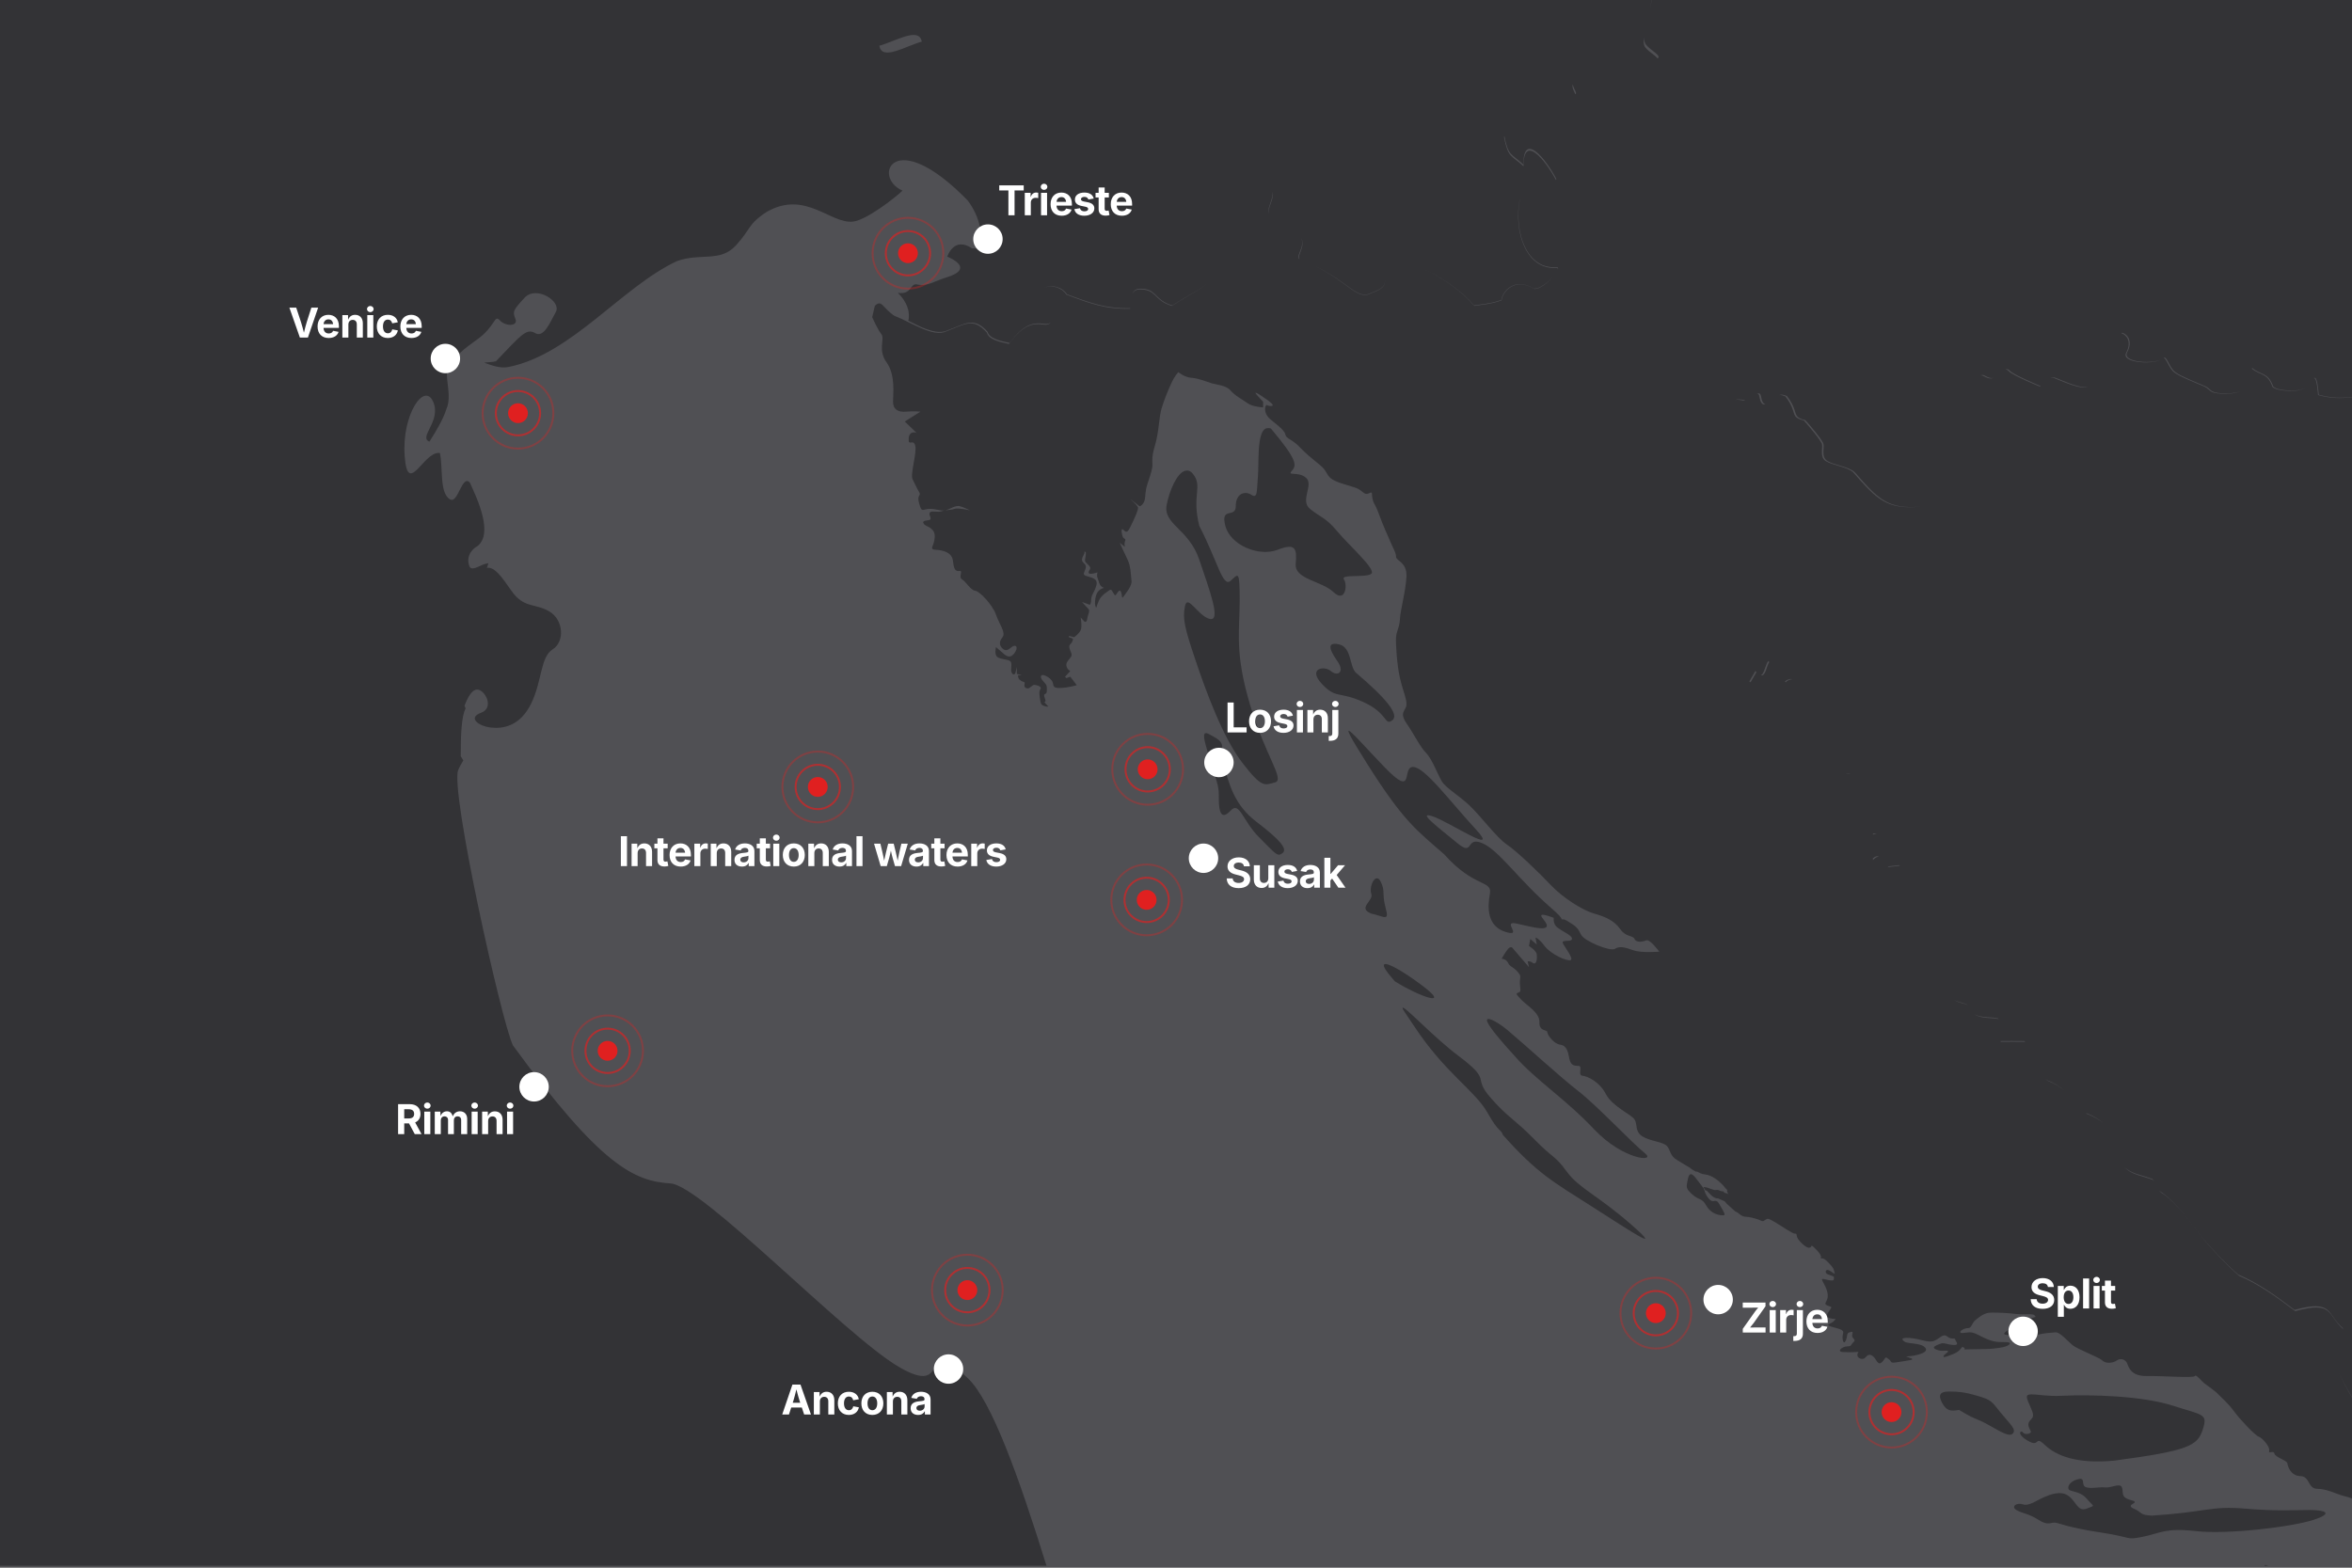
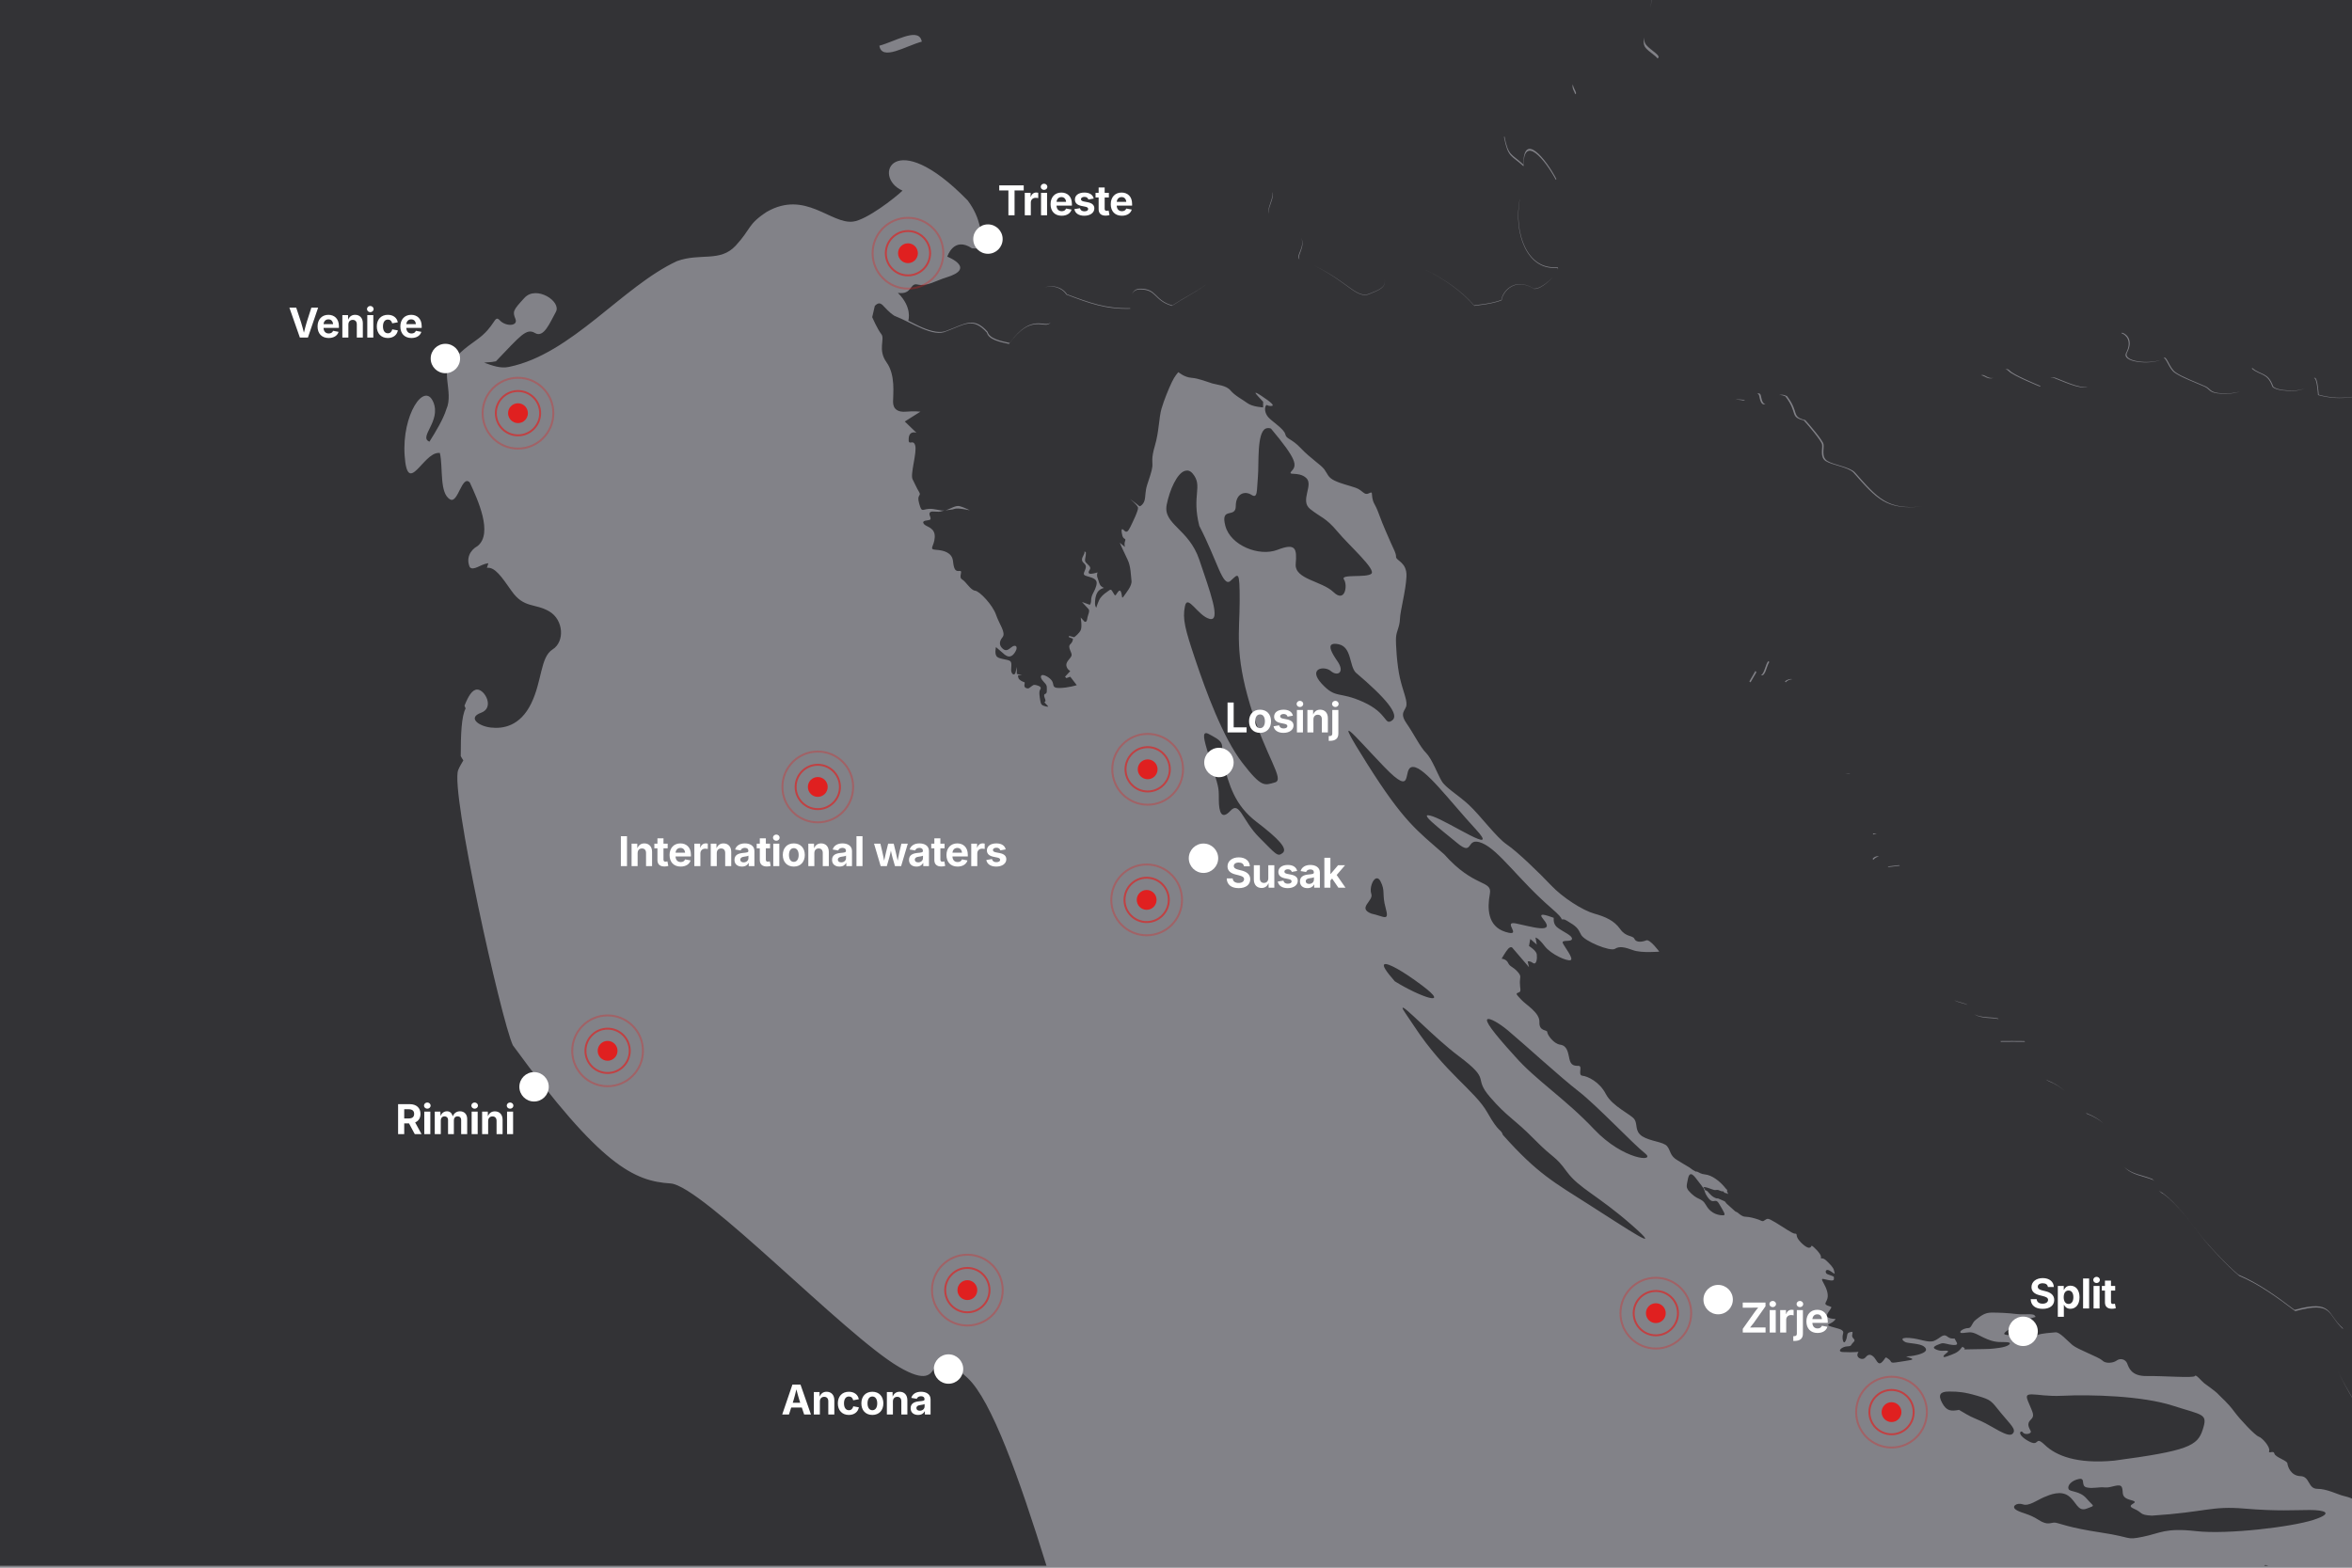
<svg xmlns="http://www.w3.org/2000/svg" width="1200" height="800">
  <g fill="none" fill-rule="evenodd">
-     <path fill="#505054" d="M0 0h1200v800H0z" />
+     <path fill="#828288" d="M0 0h1200v800H0z" />
    <path d="M1155.755 798.625c.351 0 .854.14 1.526.375h-2.034c.137-.24.304-.375.508-.375ZM842.565 0a65.67 65.67 0 0 1-.42 3.956c.198-1.323.375-2.637.512-3.956H1200v202.519c-5.8.774-10.666.587-16.982-1.093 0 0-.5-8.634-1.993-8.634-.158 0-.295.07-.425.194h.006l.063-.004c1.494 0 1.997 8.619 1.997 8.619 6.443 1.708 11.38 1.87 17.334 1.046v510.294c-2.252-3.757-4.446-7.652-6.354-11.683l-.542-1.167.204.459c1.965 4.362 4.29 8.565 6.693 12.611v51.612c-1.18-.602-2.68-1.016-4.358-1.42-3.174-.763-8.361-3.598-13.298-3.598-4.936 0-3.707-6.337-8.643-6.475-4.936-.127-6.521-4.95-6.65-6.476-.116-1.526-6.178-3.127-6.648-5.036-.47-1.918-3.247.47-2.66-1.44.588-1.907-3.437-6.559-5.318-7.194-1.881-.636-9.342-8.5-12.633-12.951-3.291-4.452-6.334-6.855-7.979-8.635-1.645-1.78-6.02-4.738-7.314-5.756-1.293-1.017-4.184-4.742-4.654-3.597-.47 1.146-16.608-.138-24.6 0-7.993.127-9.15-4.44-9.974-6.476-.823-2.035-3.438-2.839-5.319-1.439-1.88 1.389-5.786 1.653-7.314 0l-.096-.096c-1.846-1.707-12.544-5.573-15.196-7.818-2.703-2.29-6.528-6.732-8.644-6.476-2.115.253-7.075.421-9.308 1.439-2.233 1.006-4.573.635-5.984 0-.351-.161-.557.161-.664 0-.705 1.273-2.612.138-7.314 0-4.535-.123-2.794-1.15-.87-2.709l.206-.169c1.998-1.653 2.851 1.27 5.32 0 2.457-1.273-1.294-2.707 0-3.598 1.292-.89 4.647-1.607 8.643-2.878-.351-.041-.451-.488-.664-.718-1.058-1.13-5.195-.21-9.309-.718-4.113-.511-8.871-.719-12.632-.719-3.762 0-5.746 1.945-7.979 3.598-2.234 1.653-2.108 4.317-3.99 4.317-1.88 0-4.342 1.395-3.989 2.157.353.774 1.951.138 4.655 0 2.703-.127 4.606 1.69 9.308 3.598 4.701 1.909 7.035 1.183 9.973 1.439 2.939.255.83 2.242-3.989 2.878-4.819.626-4.012.58-13.298.718-4.062.046-4.441.161-4.654 0 .17-.129.353-.58 0-.718-1.41-.511-.349-1.19-1.994.718s-3.593 2.454-6.649 3.598c-3.053 1.145-1.958-.548-.664-1.44 1.294-.879 1.528-1.438 0-1.438s-2.85.426-5.319-.719c-2.468-1.144 1.015-2.242 2.66-2.878 1.645-.637 3.475.58 6.648.719 3.17.127.899-1.86.664-2.878s-1.756.34-3.989-1.44c-2.233-1.784-3.593.887-6.649 2.158s-7.108-1.057-12.633-1.439c-5.52-.386-3.404 1.522-1.994 2.157 1.411.636 7.31.631 9.309 2.158 1.998 1.526 1.612 3.046-3.324 4.317-4.937 1.278-7.516.295-3.99 1.439 3.526 1.146.088 1.266-5.319 2.157-5.404.89-3.204.088-5.319-1.439-2.116-1.525-1.091-.85-3.324 1.44-2.234 2.289-2.89-1.479-4.655-2.879-1.762-1.4-2.812-.681-3.989.719-1.175 1.4-4.117.34-3.99-1.44.118-1.78 1.57-1.577-.663-1.438-2.233.115-3.24.138-6.649 0-3.411-.128-.71-2.74 1.994-2.879 2.703-.124 1.68-.63 3.325-2.157 1.648-1.525-1.018-1.818-.664-3.597.353-1.783.434-1.948-1.33-1.44-1.762.51-.82 1.901-1.994 4.318-1.16 2.416-2.035-1.31-1.33-3.598.705-2.29-2.34-2.453-5.984-3.597-3.643-1.147-.315-1.225 1.33-2.879 1.648-1.646.71-.676-1.994-1.439-2.703-.763-1.294-2.408 0-4.317 1.292-1.906.668-1.266-1.33-2.157-1.998-.89-.588-1.436 0-3.598.59-2.162-.35-4.989-1.994-7.914-1.646-2.927-.632-2.075 2.66-1.44 3.289.636 2.531-.547 2.659-1.438.117-.884-3.402-1.14-3.99-2.158-.587-1.015.074-2.627 2.66-.718 2.588 1.912 1.566.682 1.33-.718-.235-1.4-2.108-3.257-3.989-5.037-1.88-1.78-3.013-.548-2.66-1.439.353-.89-.973-2.874-3.324-5.036-2.35-2.162-.895-.139-2.66 0-1.763.127-5.28-3.51-5.983-5.037-.707-1.527-.037-2.157-1.33-2.157-1.293 0-5.507-3.085-9.974-5.756-4.466-2.669-3.868-1.863-5.984-.719-.714.39-1.682-.405-2.66-.718-1.914-.615-4.158-1.347-6.648-1.44-1.467-.048-2.568-.982-3.99-2.157-.374-.25-.985-.38-1.33-.718-1.316-1.231-2.773-2.5-3.989-3.597-.489-.297-.787-1.172-1.33-1.44-1.012-.5-2.192-.904-3.324-1.439-.168-.069-.494.093-.664 0-2.024-.521-3.405-2.133-4.654-3.597-.717-.603-1.107-.4-1.33-.718-.106-.136.064-.627 0-.719-.043-.092-.674.07-.664 0-.043-.055 0-.718 0-.718s.515.069.664 0c1.45.196 3.003 1 4.654 1.439.62.184 1.528-.092 1.994 0 .673.2 1.415.534 1.994.718.198.016.451-.046.664 0 .287.14.451.557.664.719.409.181 1.398.237 1.994.718-.328-.352-.377-1.006-.664-1.44-.106-.278.228-.36 0-.717-.223-.35-.443-.512-.664-.719-2.901-3.789-7.21-6.91-10.638-7.195-1.874-.156-2.83-.92-3.99-1.439-.19-.115-.472.115-.663 0-1.267-.651-2.078-1.167-3.325-2.157-2.137-1.204-4.652-2.836-5.984-3.598-3.995-2.29-3.438-4.906-5.319-7.195-1.88-2.289-8.636-2.493-12.633-5.036-3.996-2.544-2.344-6.09-3.989-8.634-1.645-2.544-11.336-6.592-14.627-12.952-3.291-6.36-9.383-9.098-11.968-9.353-2.586-.255.357-5.037-1.994-5.037-2.352 0-3.95-.29-4.655-3.597-.705-3.307-1.128-6.687-4.654-7.195-3.526-.51-6.649-5.205-6.649-6.476 0-1.272-4.225-.203-3.989-5.037.235-4.833-6.722-8.713-9.308-11.512-2.586-2.798-2.975-3.088-1.33-3.597 1.643-.509.664-1.984.664-5.037 0-3.052 1.02-3.212-1.33-5.756-2.351-2.544-3.714-2.282-4.655-4.317-.94-2.042-3.324-2.157-3.324-2.157s2.15-3.764 3.324-5.037c1.13-1.222 1.93-.758 1.99-.72l.004.002 8.644 10.073-.664-2.878.012-.008c.105-.062.9-.454 2.647.726 1.888 1.272 2.23-2.282 1.994-4.317-.22-1.912-3.547-4.041-3.949-4.292l-.04-.025.664-3.597 3.325 2.878-.664-3.598c.116.007 1.521.179 4.641 4.315 3.291 4.324 11.653 7.957 13.298 7.195 1.645-.763-3.05-6.599-3.99-8.634-.94-2.042 4.418-.378 4.655-2.158.235-1.78-4.258-3.467-7.314-5.756-2.037-1.526-2.08-3.627-1.994-5.036-3.798-1.343-8.468-3.03-5.32.718 6.65 7.912-6.648 3.596-13.962 2.157-7.313-1.439 3.99 7.196-5.319 4.318-9.308-2.879-9.308-12.232-7.978-19.427s-7.979-2.878-23.271-20.147c-13.963-12.23-20.612-16.548-39.229-46.048-18.616-29.5-7.313-15.11 8.644 1.44 15.957 16.548 8.644 0 14.627 0 5.985 0 18.617 17.267 31.915 31.658 13.298 14.39-13.298-3.598-21.941-6.476-8.644-2.878 3.99 6.476 12.633 13.67 8.643 7.196 3.989-3.597 12.633 0 8.643 3.598 18.616 18.708 35.238 33.098 4.155 3.599 5.426 5.16 5.32 5.756 1.018.414.697-.44 2.659.718 5.171 3.053 5.669 3.888 7.314 7.195 1.645 3.307 14.936 8.722 17.287 7.195 2.35-1.528 5.077-.808 9.308.719 4.231 1.526 13.298.718 13.298.718s-4.768-6.518-6.65-5.756c-1.88.762-5.043 1.317-5.983-.718-.94-2.035-4.258-.712-7.314-5.037-3.056-4.324-7.42-6.261-13.297-7.914-5.877-1.654-16.065-8.158-21.942-14.39-5.876-6.233-17.317-17.305-22.606-20.866-5.289-3.562-13.522-14.804-19.281-20.146-5.76-5.343-11.848-8.67-13.963-12.232-2.116-3.561-4.923-11.338-7.979-14.39-3.056-3.053-6.094-9.514-9.973-15.11-3.879-5.597-.234-6.428 0-9.354.235-2.925-1.796-7.056-3.324-13.67-1.518-6.614-2.23-17.686-1.994-20.866.234-3.18 1.866-5.283 1.994-9.354.117-4.07 2.97-14.208 3.324-21.585.353-7.377-5.319-8.038-5.319-10.073s-1.131-3.634-2.66-7.195c-1.528-3.562-3.75-8.285-5.983-14.39-2.233-6.105-2.62-4.862-3.325-7.915-.702-3.062.357-4.022-1.994-2.878-2.35 1.145-3.005-1.607-6.649-2.878-3.643-1.272-7.112-1.944-10.638-3.597-3.525-1.654-3.555-3.34-5.319-5.757-1.763-2.416-7.031-5.577-11.968-10.792s-7.391-4.524-7.979-7.195c-.587-2.671-6.762-6.472-8.643-8.634-1.881-2.163-1.917-4.612-1.33-5.756.587-1.156.309 0 2.66 0 2.35 0-.07-1.984-4.655-5.037-4.58-3.051-3.287-1.4-1.994 0 1.244 1.348 2.559 2.769 2.654 2.872l.006.006v2.878s-5.393-.249-7.979-2.157c-2.585-1.908-6.41-3.805-8.643-6.476-2.234-2.67-6.723-2.833-9.309-3.597-2.585-.765-6.994-2.623-10.638-2.878-3.643-.255-6.649-2.879-6.649-2.879l-.067.067c-.327.336-1.806 1.94-3.257 4.97-1.646 3.434-4.025 9.219-5.32 13.67-1.293 4.452-1.247 11.693-3.324 18.708-2.079 7.015-1.08 8.364-1.33 10.793-.249 2.428-1.578 5.936-2.66 9.353-1.08 3.418-.748 5.847-1.33 7.915-.582 2.067-2.327 3.237-2.659 2.878-.332-.36-4.654-3.598-4.654-3.598l.005.004c.207.175 3.45 2.913 3.945 4.194l.04.12c.332 1.259-2.743 7.554-3.99 10.072-1.247 2.52-1.994 2.878-3.324 1.44-1.328-1.44-1.247.72-.664 2.877.58 2.158 2.079 1.08 1.33 2.878-.35.84-.236 2.072-.043 2.743l.043.135-2.66-2.157.028.063c.267.606 2.406 5.456 3.962 8.571 1.662 3.328 1.662 8.185 1.994 10.793.332 2.608-2.825 6.206-3.99 7.914-1.16 1.714-.666-.449-1.33-2.157-.663-1.708-1.495-.27-2.66 1.44-.286.427-.448.02-.663 0-.343-.572-.956-1.617-1.33-2.158-.749-1.08-1.33-.182-2.66.718-1.33.9-3.074 2.247-3.989 4.317-.915 2.069-1.33 3.598-1.33 3.598s-.664-.54-.664-2.158c0-1.619.166-3.958 1.33-5.756 1.083-1.674 3.031-2.1 3.295-2.152l.016-.003h-.022c-.086-.006-.36-.084-1.142-.616l-.153-.105c-1.16-.81-1.33-2.608-1.994-4.317-.666-1.708 0-2.878 0-2.878s-1.828.627-3.324.719c-1.492.09-1.579-.808-.664-2.158.917-1.348-.996-2.428-1.994-3.597-.996-1.17 0-2.249 0-5.037 0-.416-.579-.357-.664-.718.083 1.889-1.33 2.698-1.33 4.317 0 1.62 1.994 1.979 1.994 3.597 0 1.62-1.828 3.6-.664 4.318 1.164.718 3.74.898 5.32 2.157 1.576 1.26.58 3.508 0 5.036-.582 1.53-1.995 3.148-1.995 5.757 0 1.221-.434 1.866-.628 2.113l-.036.044-3.989-1.44 3.325 3.598c.912.99-.415 3.06-.664 5.037-.243 1.91-1.257 1.473-1.327 1.44h-.003l-1.994-2.158s.832 4.677 0 6.475c-.776 1.68-3 3.358-3.293 3.574l-.032.024-2.66-.719v.719l1.995.718s.249 1.35-1.33 2.878c-1.583 1.529 1.079 4.317.664 5.756-.417 1.44-2.909 3.06-2.66 5.037.24 1.904 1.862 2.807 1.986 2.874l.008.004-2.66 2.878.665.718 1.993-.718 3.325 4.317s-4.322 1.347-8.644 1.439c-4.32.09-2.742-1.62-3.989-3.598-1.246-1.977-4.57-3.506-5.319-2.878-.75.63-.332 1.89 1.33 3.598 1.664 1.709 1.33 2.25 1.33 4.317 0 2.065-1.16 1.167-1.33 2.157-.166.99.664 2.07.664 2.878 0 .76-.584.727-.657.72l-.007-.001 1.994 2.157c.048.06.29.417-1.33 0-1.745-.45-2.328-.72-2.66-2.878-.334-2.158-.832-4.586 0-5.756.834-1.167-.58-1.798-1.994-2.157-1.412-.362-1.578-.09-2.66.718-1.08.81-1.412 1.257-2.659.718-1.199-.515-.706-2.034-.666-2.15l.002-.007v-.718s-1.744-.54-2.659-1.44c-.87-.856-.683-2.048-.665-2.15l.001-.007h1.994l-2.66-.718v-3.598c-.065.663-.472 2.006-.663 2.878-.25 1.08-1.29 1.527-1.994 0-.707-1.526.51-4.738-.664-5.756-1.176-1.015-5.004-.884-6.65-2.157-1.596-1.237-.715-4.83-.665-5.028l.002-.009 3.333 2.877c3.291 3.31 5.238 1.825 6.65-.719 1.413-2.542-.114-3.684-1.995-2.157-1.88 1.526-3.01 2.245-4.654.718-1.647-1.526-1.881-3.467 0-5.756 1.88-2.29-1.68-6.679-3.325-11.512-1.645-4.833-8.287-11.976-10.638-12.232-2.35-.254-4.533-4.485-6.648-5.756-2.116-1.272.785-4.572-1.33-4.317-2.116.254-2.855-.712-3.325-5.036-.47-4.327-4.647-5.5-8.643-5.756-3.994-.255-.9-1.643-.664-6.476.235-4.834-4.145-5.205-5.32-6.476-1.178-1.27-.591-1.904 1.995-2.157 2.585-.254.193-2.326.664-3.597.47-1.271 2.303-.719 4.654-.719.886 0 1.88-.414 2.96-.648l.364-.07-.324.057c-2.297.314-5.146-1.118-8.32-.775-3.323.36-3.323 1.798-4.653-2.878-1.33-4.677 1.33-3.6 0-5.757-1.33-2.158-1.995-3.957-3.325-6.475s2.328-13.67 1.33-17.268c-.997-3.598-3.656.72-3.324-3.598.326-4.234 3.85-2.931 3.985-2.88l.004.002-5.984-5.756 7.979-5.037s-3.325-.359-7.314 0c-3.99.36-6.649-1.079-6.649-5.036s1.33-13.67-3.324-20.146c-4.654-6.476-.666-11.872-2.66-14.39-1.953-2.466-4.543-8.381-4.65-8.627l-.004-.008 1.33-5.756c3.579-3.617 4.097 1.22 9.973 5.037 8.97 3.476 19.81 11.253 26.596 7.913 9.173-3.385 13.496-7.36 20.611.719.94 3.561 6.602 4.738 11.303 5.756 11.713-16.43 18.36-6.843 21.216-10.98-3.008 3.067-9.582-5.19-20.862 10.451-4.692-1.004-10.343-2.165-11.281-5.68-7.102-7.97-11.418-4.048-20.573-.708-3.387 1.648-7.939.516-12.61-1.42-2.47-1.023-4.787-2.336-7.3-3.55l.004-.01c.101-.307 2.134-6.837-5.313-14.187 7.418 1.101 5.951-5.2 9.955-4.26 4.96 1.166 9.471-2.015 14.6-3.549 15.925-4.764.663-10.648.663-10.648s3.225-10.569 12.609-4.26c2.366.155 4.512.213 6.45.18-2.31-8.62-1.728-15.25-8.638-24.601-37.913-38.882-49.037-11.88-33.26-5.027-4.154 3.957-18.369 14.964-25.257 15.8-11.366 1.378-24.298-16.187-43.919-5.027-9.977 6.48-7.943 8.64-15.925 17.281-7.982 8.642-17.97 3.58-29.943 7.9-27.936 12.96-53.837 47.518-85.764 53.999-4.315.944-8.497-.686-12.649-2.153 2.248-.38 3.085-.067 6.014-.717 12.45-12.935 15.466-17.103 19.947-14.409 4.483 2.696 7.63-5.382 10.617-10.772 2.99-5.391-9.99-13.695-15.966-7.227-5.975 6.468-6.139 7.045-4.645 10.818 1.494 3.763-4.975 3.95-7.963.716-2.988-3.234-2.025 3.048-11.985 10.054-5.478 3.854-12.008 8.93-11.28 11.536-7.982 2.16-.032 15.105-4.023 23.746-1.53 4.97-5.155 11.03-8.626 16.563-5.737-2.32 6.042-10.405 1.989-20.154-4.482-10.78-16.134 6.314-14.64 27.335 1.494 21.021 9.326-1.437 17.294-1.437.375 0 .362.023.662 0 1.747 7.397-.378 20.667 5.308 23.746 3.991 2.16 6.004-12.94 9.995-8.619 3.99 8.64 11.963 25.883 3.981 32.364-3.991 2.167-5.977 6.497-3.981 10.817 1.866 2.024 5.483-1.514 9.207-1.992l.248-.027-.744 2.334c4.092-.508 7.5 4.578 12.607 11.85 6.304 8.976 11.944 6.105 19.243 10.413 7.295 4.31 7.962 15.442 1.658 19.391-6.304 3.95-5.309 16.16-10.949 27.65-5.64 11.496-14.266 12.926-20.57 12.21-6.304-.72-11.944-5.027-4.977-7.541 6.972-2.514 1.992-11.85-1.989-11.85-2.594.001-4.608 3.62-6.349 7.955l-.12.304.58 1.393c-2.1 3.941-2.488 13.045-2.488 24.329.391.847.891 1.423 1.328 2.155-.835 1.525-1.972 3.231-2.655 5.027-3.99 10.801 21.925 127.4 27.911 140.361 45.003 61.689 61.991 69.338 80.456 70.517 16.128 1.031 88.77 77.27 116.37 93.544 28.256 16.66 9.27-18.016 35.21 5.746 12.145 11.27 26.301 50.964 40.227 95.789L0 799V0h842.565Zm222.1 759.047c3.325.719 5.985-.359 9.31 0 3.324.36 7.645-2.518 8.643 0 .998 2.519-.998 5.037 4.654 6.476 5.651 1.439-3.657 2.16 1.33 4.317 4.986 2.159 2.66 3.238 9.308 3.598 27.593-1.8 30.253-5.037 47.207-3.598 16.955 1.437 25.93.718 33.244.718h.22c7.205.03 12.636 1.475 1.774 5.037-10.97 3.599-43.882 7.554-59.84 5.756-15.956-1.798-18.284 1.078-27.26 2.878-8.976 1.8-4.654.36-21.276-2.157-16.622-2.519-20.944-4.678-23.27-5.037-2.328-.36-3.658 1.798-8.644-1.439-4.987-3.238-8.311-3.238-11.303-5.036-2.992-1.799.332-3.958 3.324-2.879 2.992 1.08 7.314-2.158 10.638-3.597 3.325-1.437 8.644-3.598 12.633-.718 3.99 2.878 4.654 8.273 9.308 6.475 4.655-1.798 3.656-.719 0-5.036-3.657-4.319-8.644-3.239-9.308-5.037-.664-1.798 1.661-4.318 5.32-5.038 3.657-.718.663 3.599 3.989 4.317Zm-27.924-47.487c2.867 0 7.979 1.077 15.292.718 14.628-.72 40.89 0 56.516 5.037 15.624 5.036 17.952 3.957 15.292 12.232-2.66 8.274-7.314 10.792-45.212 15.829-18.95 1.798-29.588-2.518-35.24-7.915-5.65-5.394-2.326 1.44-8.643-2.157-6.316-3.599-3.657-5.756-2.66-4.317.998 1.439 4.654.72 3.99-.719-.666-1.439-2.327-3.598 0-5.756 2.328-2.158.997-3.597-1.33-9.353-1.164-2.88-.873-3.598 1.995-3.6Zm-42.013-1.437.535.002c3.551.016 6.903.194 13.552 2.156 7.314 2.158 6.981 2.518 11.968 8.634 4.986 6.116 8.311 8.635 5.984 10.792-2.327 2.159-10.306-3.957-15.957-6.475-5.652-2.519-4.654-1.8-11.303-5.756-3.99.72-6.317.72-8.644-3.598-2.327-4.317-.665-5.756 3.325-5.755h.54Zm106.913-102.495.09.121c.44.572 1.096 1.117 2.154 1.626 7.69 5.65 13.755 14.645 19.282 21.585 2.82 3.816 13.17 15.058 19.282 20.146 9.64 3.996 19.155 10.78 28.59 17.988 19.443-5.337 16.286 1.734 24.34 9.118l-.008-.08-.05-.362c-8.398-7.455-4.959-14.72-24.64-9.337-9.45-7.195-18.98-13.966-28.637-17.955-6.121-5.079-16.487-16.301-19.313-20.11-5.536-6.927-11.61-15.905-19.313-21.546-.79-.38-1.357-.778-1.777-1.194Zm-357.45-68.749c17.287 12.951 6.981 10.433 15.957 20.866s11.968 10.792 22.606 21.585c10.638 10.792 10.306 7.914 16.622 16.549 6.317 8.634 15.625 11.872 33.245 27.34 17.62 15.47-2.66 1.8-21.277-10.072s-26.927-16.19-44.547-35.975c-1.33-3.598-1.662-.36-7.979-11.513-6.316-11.152-21.608-20.146-37.233-43.89-3.905-5.936-6.027-8.644-5.985-9.353.11-2.125 15.626 14.75 28.59 24.463Zm122.339 64.036c1.055 1.406 2.055 2.575 2.66 3.598.633 1.072.377 2.017 1.995 4.317 3.158 4.498 3.822-.18 5.984 3.597 2.164 3.779 3.655 5.756 1.993 5.756-1.662 0-5.983-.36-8.643-5.036-2.66-4.677-4.155-1.799-9.308-7.915-.668-1.439-.998-1.259 0-5.756.997-4.498 3.158-1.439 5.319 1.44Zm217.206-7.496.077.085c3.848 4.245 9.589 4.517 14.753 6.675.243.188.457.377.645.565a5.98 5.98 0 0 0-1.12-1.104c-4.987-2.077-10.51-2.405-14.355-6.221Zm-314.28-69.491c8.976 7.555 26.596 23.744 35.904 30.939 9.309 7.195 27.926 26.981 33.91 31.658 5.983 4.677-10.971 3.597-25.931-12.232-14.96-15.829-29.92-25.182-40.558-37.414-11.635-12.771-14.918-17.717-13.963-18.707.956-.99 6.15 1.978 10.638 5.756Zm294.854 42.029.347.406c3.796 1.48 6.486 3.081 8.482 4.89-1.964-1.927-4.648-3.62-8.522-5.175l-.307-.121Zm-20.409-17.086.075.07c.35.314.801.603 1.4.873 3.058 1.191 5.792 2.95 8.291 5.005-2.651-2.248-5.565-4.177-8.854-5.453a6.367 6.367 0 0 1-.912-.495Zm-23.728-19.615.624-.015c-.013.273-.022.427-.022.427 3.625-.115 8.839 0 12.633 0l-.226-.001-.356-.41c-3.8 0-9.022-.116-12.653 0Zm-12.738-13.639.122.083c3.418 2.272 8.893 1.552 12.045 2.312l-.032-.089-.062-.158c-2.907-.947-8.432-.136-12.073-2.148Zm-10.297-7.2.143.094c1.754 1.106 4.876 1.519 6.519 2.299-1.209-.968-4.564-1.344-6.662-2.394Zm-271.564-7.515c15.292 11.515-1.33 5.758-13.962-2.157-4.738-5.397-6.262-8.02-5.32-8.635 1.572-1.026 9.725 3.597 19.282 10.792Zm-21.276-53.242c2.66 5.036.665 6.475 2.66 13.67 1.994 7.196-.665 4.318-7.314 2.879-7.314-2.879 1.33-6.476 0-10.074-.998-2.698.665-7.645 2.66-7.914.664-.09 1.33.18 1.994 1.439Zm264.595-8.178-5.769.69c.103.077.208.147.318.207l.166.083 5.73-.687a8.312 8.312 0 0 0-.445-.293Zm-13.39-3.438.127.82c1.251-1.279 2.202-1.72 2.975-1.655l.073.009c-.795-.475-1.782-.391-3.176.826ZM618.527 375.55c6.649 3.597 4.655 4.317 5.319 12.95 3.324 12.232 5.984 22.305 17.287 30.94 11.303 8.633 15.957 13.671 13.297 15.829-2.659 2.157-3.324.718-11.967-7.915-8.644-8.634-9.974-18.707-14.628-13.67-4.598 4.975-5.951.82-5.983-5.523l-.001-.933c-.005-5.741-.15-5.542-3.99-18.008-2.99-9.713-4.716-14.806-2.659-15.11.686-.1 1.663.54 3.325 1.44Zm337.101 49.845v.519c.748-.366 1.371-.469 1.909-.387l-.034-.017c-.522-.26-1.128-.334-1.875-.115ZM608.555 241.722c5.318 6.476-.664 10.793 3.324 26.622 9.308 17.987 11.968 31.658 15.957 28.06 3.99-3.597 4.654-5.756 4.654 10.074 0 15.829-2.66 26.621 5.32 53.243 7.978 26.622 17.951 38.134 12.632 39.573-5.319 1.44-6.649 2.878-16.622-10.073-9.973-12.951-18.617-36.695-23.936-52.524-5.319-15.83-6.649-20.866-5.319-27.341 1.33-6.476 6.649 5.036 12.633 6.475 5.984 1.44 0-14.39-5.319-30.22-5.32-15.828-18.616-17.987-16.622-28.06 1.495-7.555 5.287-16.087 9.308-17.268 1.34-.394 2.66-.18 3.99 1.439ZM941.62 394.658l.25.066c.63.161 1.232.252 1.79.252.142 0 .283.01.425.028a3.523 3.523 0 0 0-1.164-.206c-.412 0-.848-.05-1.301-.14Zm-258.6-65.876c6.65 1.44 5.32 10.793 8.644 14.39 15.292 12.952 22.606 21.586 18.617 24.464-3.99 2.878-1.994-3.598-14.628-9.354-12.632-5.756-13.962-1.439-21.276-9.353-7.314-7.915 1.33-9.354 4.654-6.476 3.325 2.878 7.314.718 3.325-5.037-2.992-4.317-4.718-7.756-2.66-8.634.686-.292 1.663-.359 3.325 0Zm212.617 13.587-3.114 5.373.304.234.302.232 2.986-5.168c-.154-.2-.313-.424-.478-.671Zm15.05 5.306.394.533c.611-.884 2.153-1.543 3.296-1.608l.043-.002c-.907-.32-2.745.203-3.733 1.077Zm-8.39-10.334c-1.503 1.135-2.056 6.644-3.88 7.158 2.286 1.042 2.884-4.658 4.27-6.633l-.39-.525Zm-253.85-118.643c13.298 15.829 13.298 18.707 10.638 21.585-2.66 2.88 3.325 0 7.314 3.597 3.988 3.598-3.324 11.513 1.994 15.83 5.32 4.317 7.979 4.317 13.963 11.512 5.984 7.195 19.946 19.428 17.287 21.585-2.66 2.157-15.957 0-13.963 2.878 1.994 2.878.664 12.232-5.319 6.476-5.984-5.757-19.946-6.476-19.282-14.39.664-7.914 0-10.793-9.308-7.196-9.308 3.598-23.936-2.157-26.595-12.231-2.66-10.073 5.319-3.598 5.319-10.073 0-6.475 4.654-7.914 7.978-5.756 3.325 2.157 2.66-2.158 3.325-9.354.58-6.296-.665-22.437 3.99-24.463.665-.29 1.744-.36 2.66 0Zm-166.215 41.734c1.693-.29 3.699-.276 4.654-.718 1.646-.763 7.979.718 7.979.718s-3.204-1.649-5.32-2.157c-2.115-.512-4.962 1.648-7.313 2.157Zm425.49-58.809c.94-.115 1.993.069 3.231.697 6.482 8.487 1.998 10.396 9.324 12.21 2.118 2.284 8.852 10.178 9.323 12.21.471 2.03-1.297 6.586 1.997 8.618 3.297 2.031 11.16 2.952 13.986 5.745 11.941 13.529 16.823 19.282 34.868 17.361-17.462 1.708-22.362-4.08-34.133-17.462-2.821-2.798-10.672-3.72-13.963-5.756-3.29-2.035-1.523-6.598-1.994-8.634-.47-2.035-7.193-9.943-9.308-12.231-7.312-1.817-2.838-3.73-9.308-12.232-1.598-.814-2.887-.883-4.023-.526Zm-11.265-.716c.577.01 1.001.4 1.177 1.413.553 3.189 1.514 4.55 3.154 3.884-1.156-.037-1.886-1.426-2.341-4.055-.25-1.45-1.005-1.627-1.99-1.242Zm-11.238 3.159c1.233-.175 2.672-.072 4.423.408.206-.02.425-.076.654-.16l.08-.033c-2.114-.57-3.77-.58-5.157-.215Zm218.678-21.346c1.393.012 2.672 5.294 5.512 7.39 3.164 2.335 10.165 4.907 15.317 7.182 2.862 1.264 2.165 3.408 8.658 3.591 3.782.108 7.225-.093 9.573-1.165-2.325.919-5.583 1.09-9.14.99-6.483-.185-5.787-2.332-8.644-3.598-5.144-2.28-12.134-4.857-15.292-7.195-3.158-2.338-4.382-8.634-5.984-7.195Zm45.212 5.036s-.076.13-.203.373c4.272 3.595 7.902 1.974 10.45 9.163.076.136 1.445 2.332 10.656 2.154 2.605-.05 4.47-.56 5.836-1.274-1.328.619-3.087 1.05-5.463 1.095-9.474.187-10.638-2.157-10.638-2.157-2.585-7.318-6.283-5.524-10.638-9.354Zm-102.999 5.164c.669-.172 1.356-.18 2.033.063 3.45 1.241 13.345 6.052 17.061 4.435-4.05 1.01-13.204-3.438-16.492-4.625-.872-.314-1.76-.21-2.602.127Zm-22.914-4.356c.511-.06 1.029.17 1.639.828 2.118 2.284 15.983 7.9 15.983 7.9s.082-.121.233-.323c-2.146-.885-13.693-5.7-15.61-7.774-.849-.918-1.519-1.004-2.245-.63Zm-11.717 2.791c-.209 0-.492.075-.829.21l.097-.012.102-.006c1.469 0 3.334 2.385 6.223 1.285-2.537.576-4.235-1.477-5.593-1.477Zm71.142-21.586-.243.307c2.582.805 5.43 4.235 2.39 9.98-2.589 4.89 12.146 6.12 17.49 3.606-5.684 2.238-19.488.94-16.978-3.82 3.143-5.96-.018-9.431-2.66-10.073Zm-549.563-23.033c3.166-1.317 8.464-.332 11.01 3.61 11.974 4.529 20.079 7.56 32.579 7.196 0 0-.015-.1-.034-.281-12.323.307-20.382-2.672-32.246-7.107-2.628-4.024-8.199-4.925-11.309-3.418Zm194.333-9.004c8.972 4.29 18.738 11.135 24.784 18.369 1.232-.254 9.598-.94 13.962-2.88.454-4.192 6.727-12.097 16.622-5.758 2.702.133 6.763-3.002 9.44-5.98l.216-.244-.223.242c-2.693 2.883-6.847 5.966-9.58 5.833-9.878-6.254-16.139 1.544-16.591 5.68-4.356 1.914-12.707 2.589-13.937 2.839-5.942-7.03-15.487-13.685-24.328-17.928l-.365-.173Zm-112.019 7.477.022-.015c-5.46 3.923-11.273 6.707-17.272 10.639-9.395-2.678-7.66-8.678-16.591-8.519-2.01.038-3.2 1.126-3.892 2.57l-.08.174.092-.164c.724-1.246 1.885-2.149 3.725-2.183 8.948-.163 7.135 5.674 16.547 8.389 5.725-3.796 11.282-6.537 16.523-10.224l.926-.667Zm54.954-9.762.492.24c17.602 8.651 21.807 17.863 28.831 13.937 6.489-2.398 7.088-4.104 6.899-6.987l.008.149c.137 2.704-.604 4.358-6.9 6.658-7.047 3.894-11.055-5.2-28.812-13.75l-.518-.247Zm105.065-33.731-.016.093-.063.072c-3.17 16.959 3.686 35.927 18.582 34.785.834-.064 1.076.348.89 1.044.325-.904.133-1.465-.81-1.392-14.775 1.147-21.568-17.34-18.62-34.387l.037-.215Zm-111.483 19.632.005.016c2.016 4.723-2.955 9.17-1.084 10.849l.222.085c-1.59-1.763 3.144-6.27.857-10.95Zm-14.587-23.432.014.18c.202 3.153-2.212 6.915-2.212 9.798 0 .393.065.76.188 1.106a3.258 3.258 0 0 1-.081-.73c0-3.111 2.891-7.15 2.091-10.354Zm118.259-28.285-.051.065-.181.241c2.11 10.809 3.74 9.139 9.955 14.908-.064-16.804 11.07-3.258 16.43 6.795l.07.132c.086-.137.173-.28.26-.43-5.304-10.216-16.892-24.565-16.828-7.361-6.112-5.74-7.602-4.054-9.655-14.35ZM802.5 43.02l-.045.118c-.596 1.744.81 3.697 1.299 4.943 1.2-.512-1.102-2.8-1.254-5.061Zm36.369-23.87-.047.205c-.382 1.75-.376 3.703.865 5.149 1.654 1.93 5.021 3.889 5.994 5.311 2.285-1.277-3.42-4.08-5.744-6.824-.928-1.093-1.166-2.473-1.068-3.84Zm-390.217 4.173c1.278 7.967 13.36.157 21.665-2.078a6.127 6.127 0 0 0-.278-1c-2.265-6.059-13.543.975-21.387 3.078Z" fill="#333336" />
    <g transform="translate(946.523 702.053)">
      <g stroke="#E02020">
        <ellipse opacity=".33" cx="18.542" cy="18.563" rx="18.042" ry="18.063" />
        <ellipse opacity=".66" cx="18.542" cy="18.563" rx="11.3" ry="11.313" />
      </g>
      <ellipse fill="#E02020" cx="18.542" cy="18.563" rx="5.057" ry="5.063" />
    </g>
    <g transform="translate(826.271 651.551)">
      <g stroke="#E02020">
        <ellipse opacity=".33" cx="18.542" cy="18.563" rx="18.042" ry="18.063" />
        <ellipse opacity=".66" cx="18.542" cy="18.563" rx="11.3" ry="11.313" />
      </g>
      <ellipse fill="#E02020" cx="18.542" cy="18.563" rx="5.057" ry="5.063" />
    </g>
    <g transform="translate(291.456 517.678)">
      <g stroke="#E02020">
        <ellipse opacity=".33" cx="18.542" cy="18.563" rx="18.042" ry="18.063" />
        <ellipse opacity=".66" cx="18.542" cy="18.563" rx="11.3" ry="11.313" />
      </g>
      <ellipse fill="#E02020" cx="18.542" cy="18.563" rx="5.057" ry="5.063" />
    </g>
    <g transform="translate(475.006 639.792)">
      <g stroke="#E02020">
        <ellipse opacity=".33" cx="18.542" cy="18.563" rx="18.042" ry="18.063" />
        <ellipse opacity=".66" cx="18.542" cy="18.563" rx="11.3" ry="11.313" />
      </g>
      <ellipse fill="#E02020" cx="18.542" cy="18.563" rx="5.057" ry="5.063" />
    </g>
    <g transform="translate(245.74 192.288)">
      <g stroke="#E02020">
        <ellipse opacity=".33" cx="18.542" cy="18.563" rx="18.042" ry="18.063" />
        <ellipse opacity=".66" cx="18.542" cy="18.563" rx="11.3" ry="11.313" />
      </g>
      <ellipse fill="#E02020" cx="18.542" cy="18.563" rx="5.057" ry="5.063" />
    </g>
    <g transform="translate(444.707 110.66)">
      <g stroke="#E02020">
        <ellipse opacity=".33" cx="18.542" cy="18.563" rx="18.042" ry="18.063" />
        <ellipse opacity=".66" cx="18.542" cy="18.563" rx="11.3" ry="11.313" />
      </g>
      <ellipse fill="#E02020" cx="18.542" cy="18.563" rx="5.057" ry="5.063" />
    </g>
    <g transform="translate(566.489 440.657)">
      <g stroke="#E02020">
        <ellipse opacity=".33" cx="18.542" cy="18.563" rx="18.042" ry="18.063" />
        <ellipse opacity=".66" cx="18.542" cy="18.563" rx="11.3" ry="11.313" />
      </g>
      <ellipse fill="#E02020" cx="18.542" cy="18.563" rx="5.057" ry="5.063" />
    </g>
    <g transform="translate(398.694 383.019)">
      <g stroke="#E02020">
        <ellipse opacity=".33" cx="18.542" cy="18.563" rx="18.042" ry="18.063" />
        <ellipse opacity=".66" cx="18.542" cy="18.563" rx="11.3" ry="11.313" />
      </g>
      <ellipse fill="#E02020" cx="18.542" cy="18.563" rx="5.057" ry="5.063" />
    </g>
    <g transform="translate(567 374.019)">
      <g stroke="#E02020">
        <ellipse opacity=".33" cx="18.542" cy="18.563" rx="18.042" ry="18.063" />
        <ellipse opacity=".66" cx="18.542" cy="18.563" rx="11.3" ry="11.313" />
      </g>
      <ellipse fill="#E02020" cx="18.542" cy="18.563" rx="5.057" ry="5.063" />
    </g>
    <g fill="#FFF">
      <g transform="translate(219.74 114.507)">
        <circle cx="7.5" cy="68.443" r="7.5" />
        <circle cx="402.167" cy="274.593" r="7.5" />
        <circle cx="264.2" cy="584.122" r="7.5" />
        <circle cx="52.739" cy="440.101" r="7.5" />
        <circle cx="656.867" cy="548.692" r="7.5" />
        <circle cx="812.456" cy="564.878" r="7.5" />
        <circle cx="394.287" cy="323.459" r="7.5" />
        <circle cx="284.315" cy="7.5" r="7.5" />
      </g>
      <g font-family="Inter-ExtraBold, Inter" font-size="21" font-weight="700" letter-spacing="-.35">
        <text transform="translate(147 89)">
          <tspan x="54.719" y="489.74">Rimini</tspan>
        </text>
        <text transform="translate(147 89)">
          <tspan x=".144" y="83.264">Venice</tspan>
        </text>
        <text transform="translate(147 89)">
          <tspan x="362.054" y="20.873">Trieste</tspan>
        </text>
        <text transform="translate(147 89)">
          <tspan x="478" y="364">Susak</tspan>
        </text>
        <text transform="translate(147 89)">
          <tspan x="477.91" y="284.763">Losinj</tspan>
        </text>
        <text transform="translate(147 89)">
          <tspan x="741" y="591">Zirje</tspan>
        </text>
        <text transform="translate(147 89)">
          <tspan x="888.195" y="578.699">Split</tspan>
        </text>
        <text transform="translate(147 89)">
          <tspan x="168.377" y="353">International waters</tspan>
        </text>
        <text transform="translate(147 89)">
          <tspan x="251.583" y="632.831">Ancona</tspan>
        </text>
      </g>
    </g>
  </g>
</svg>
